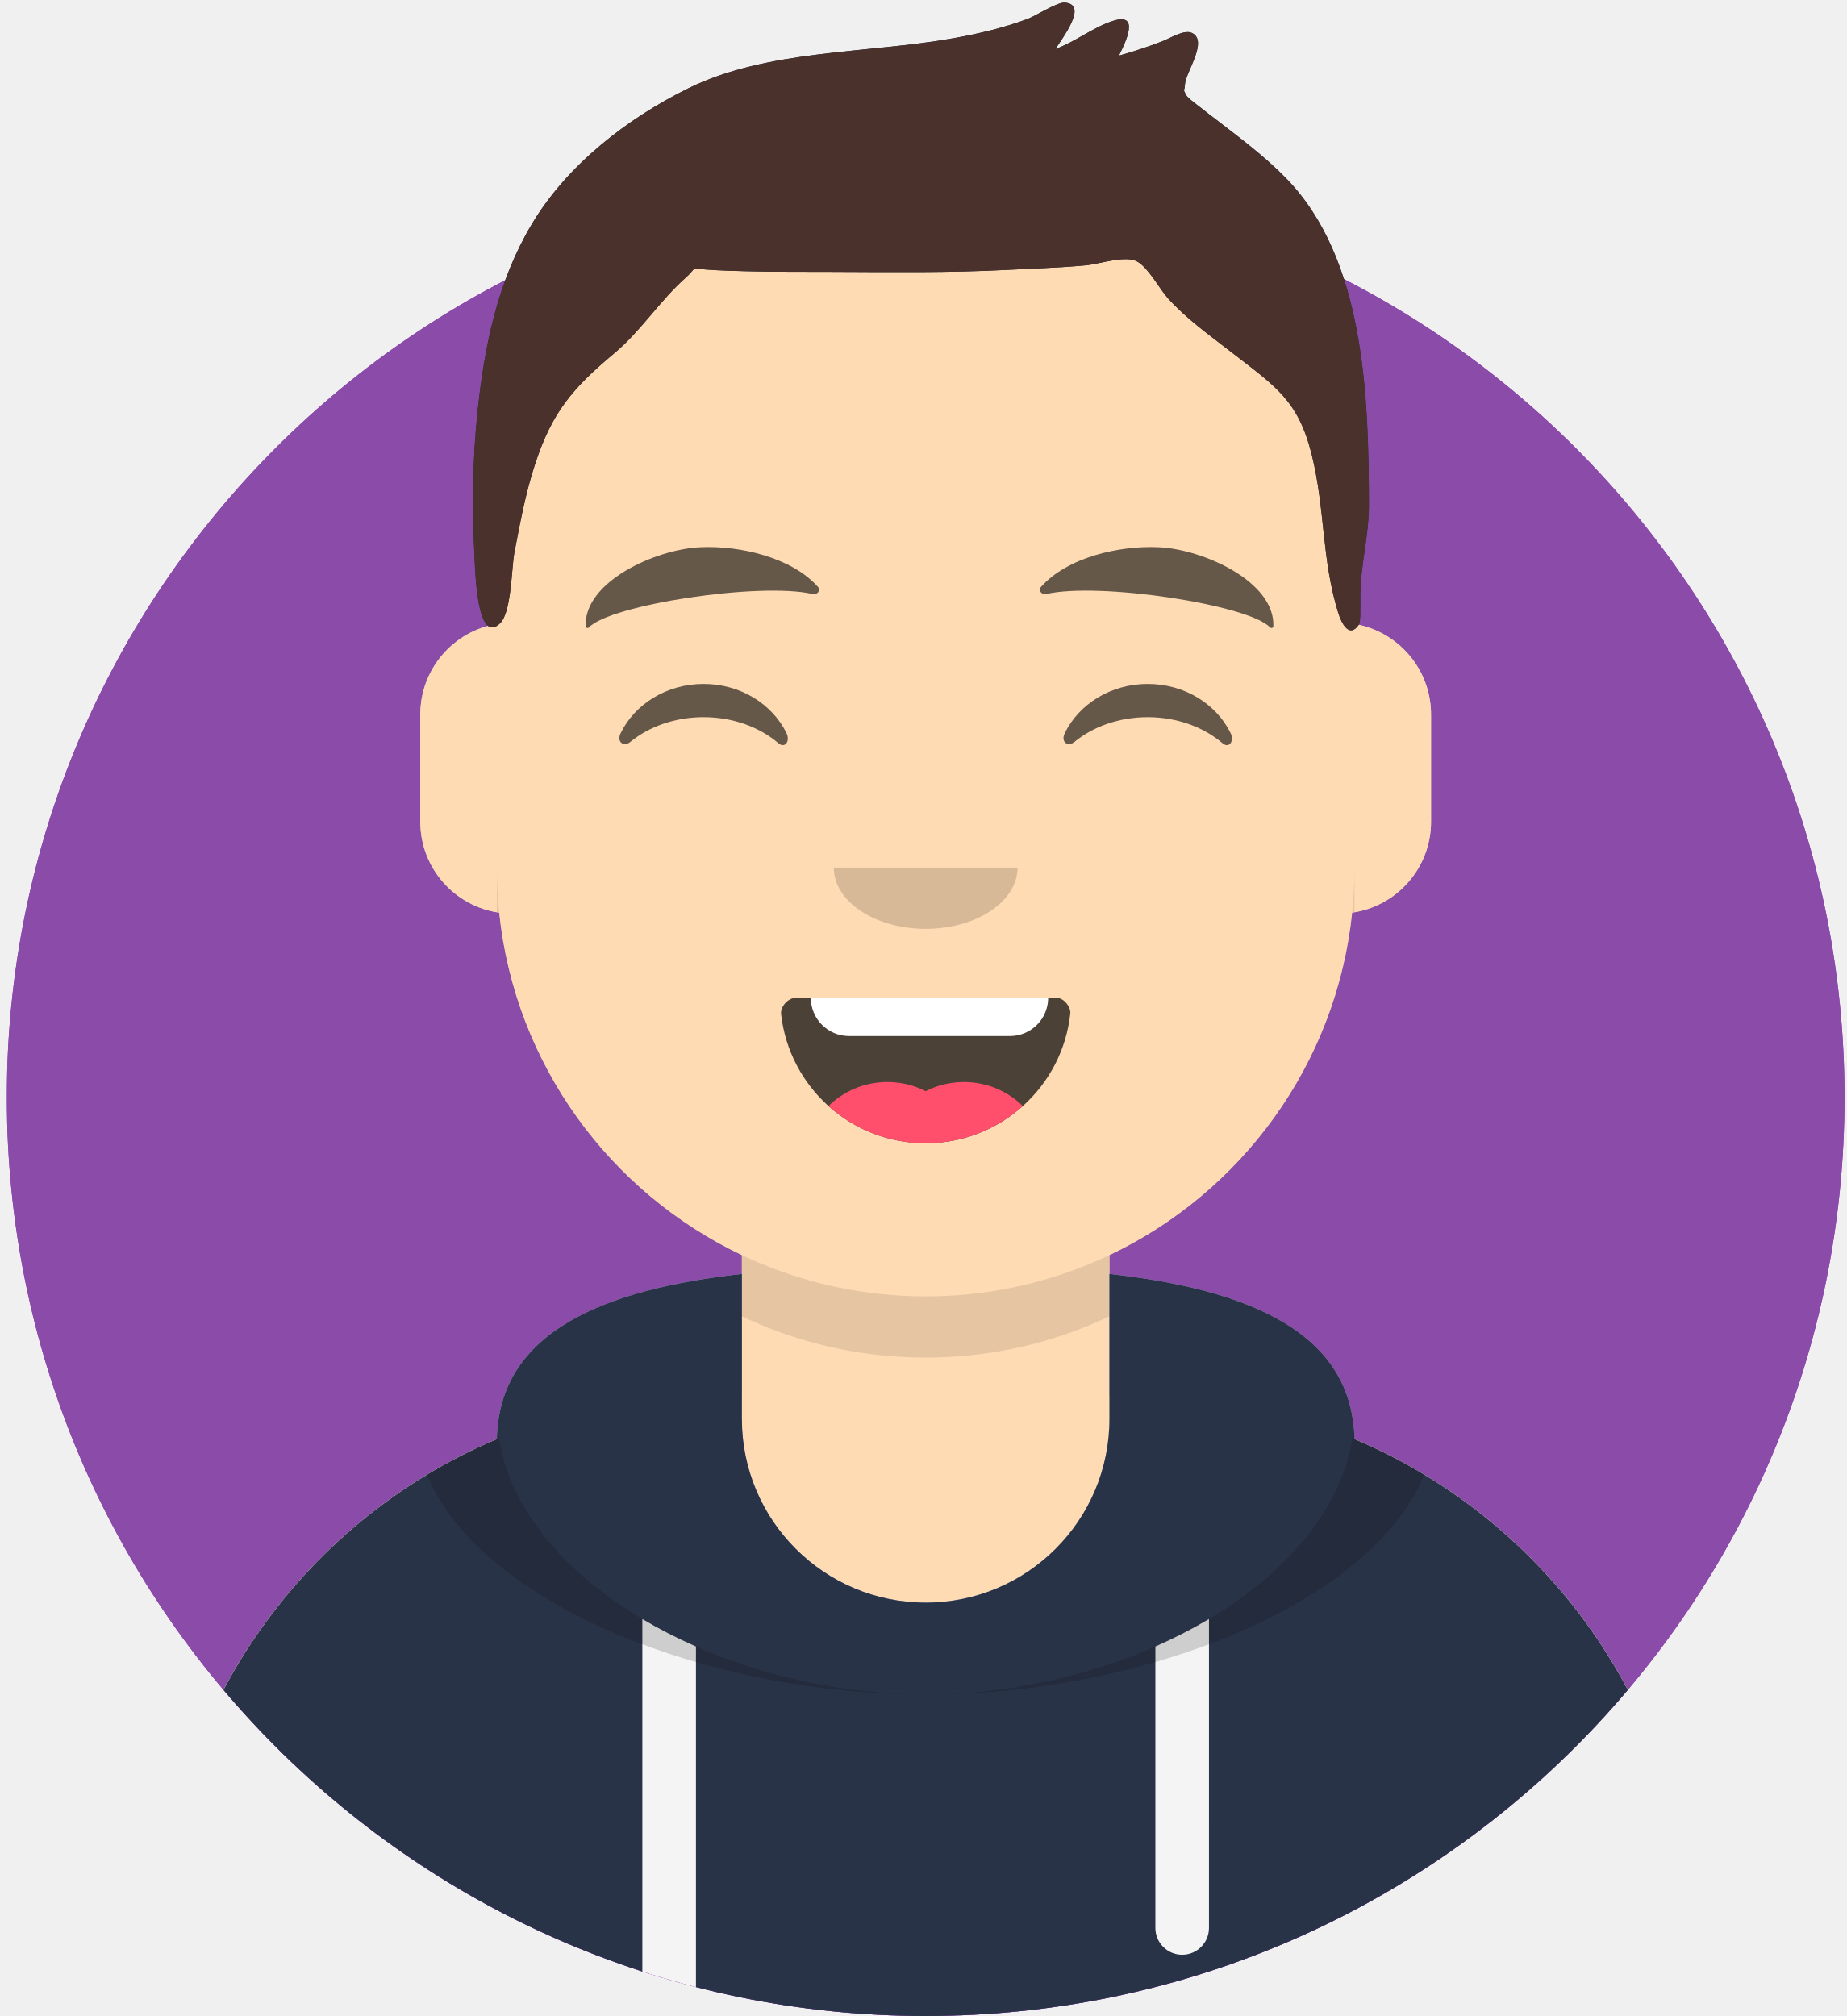
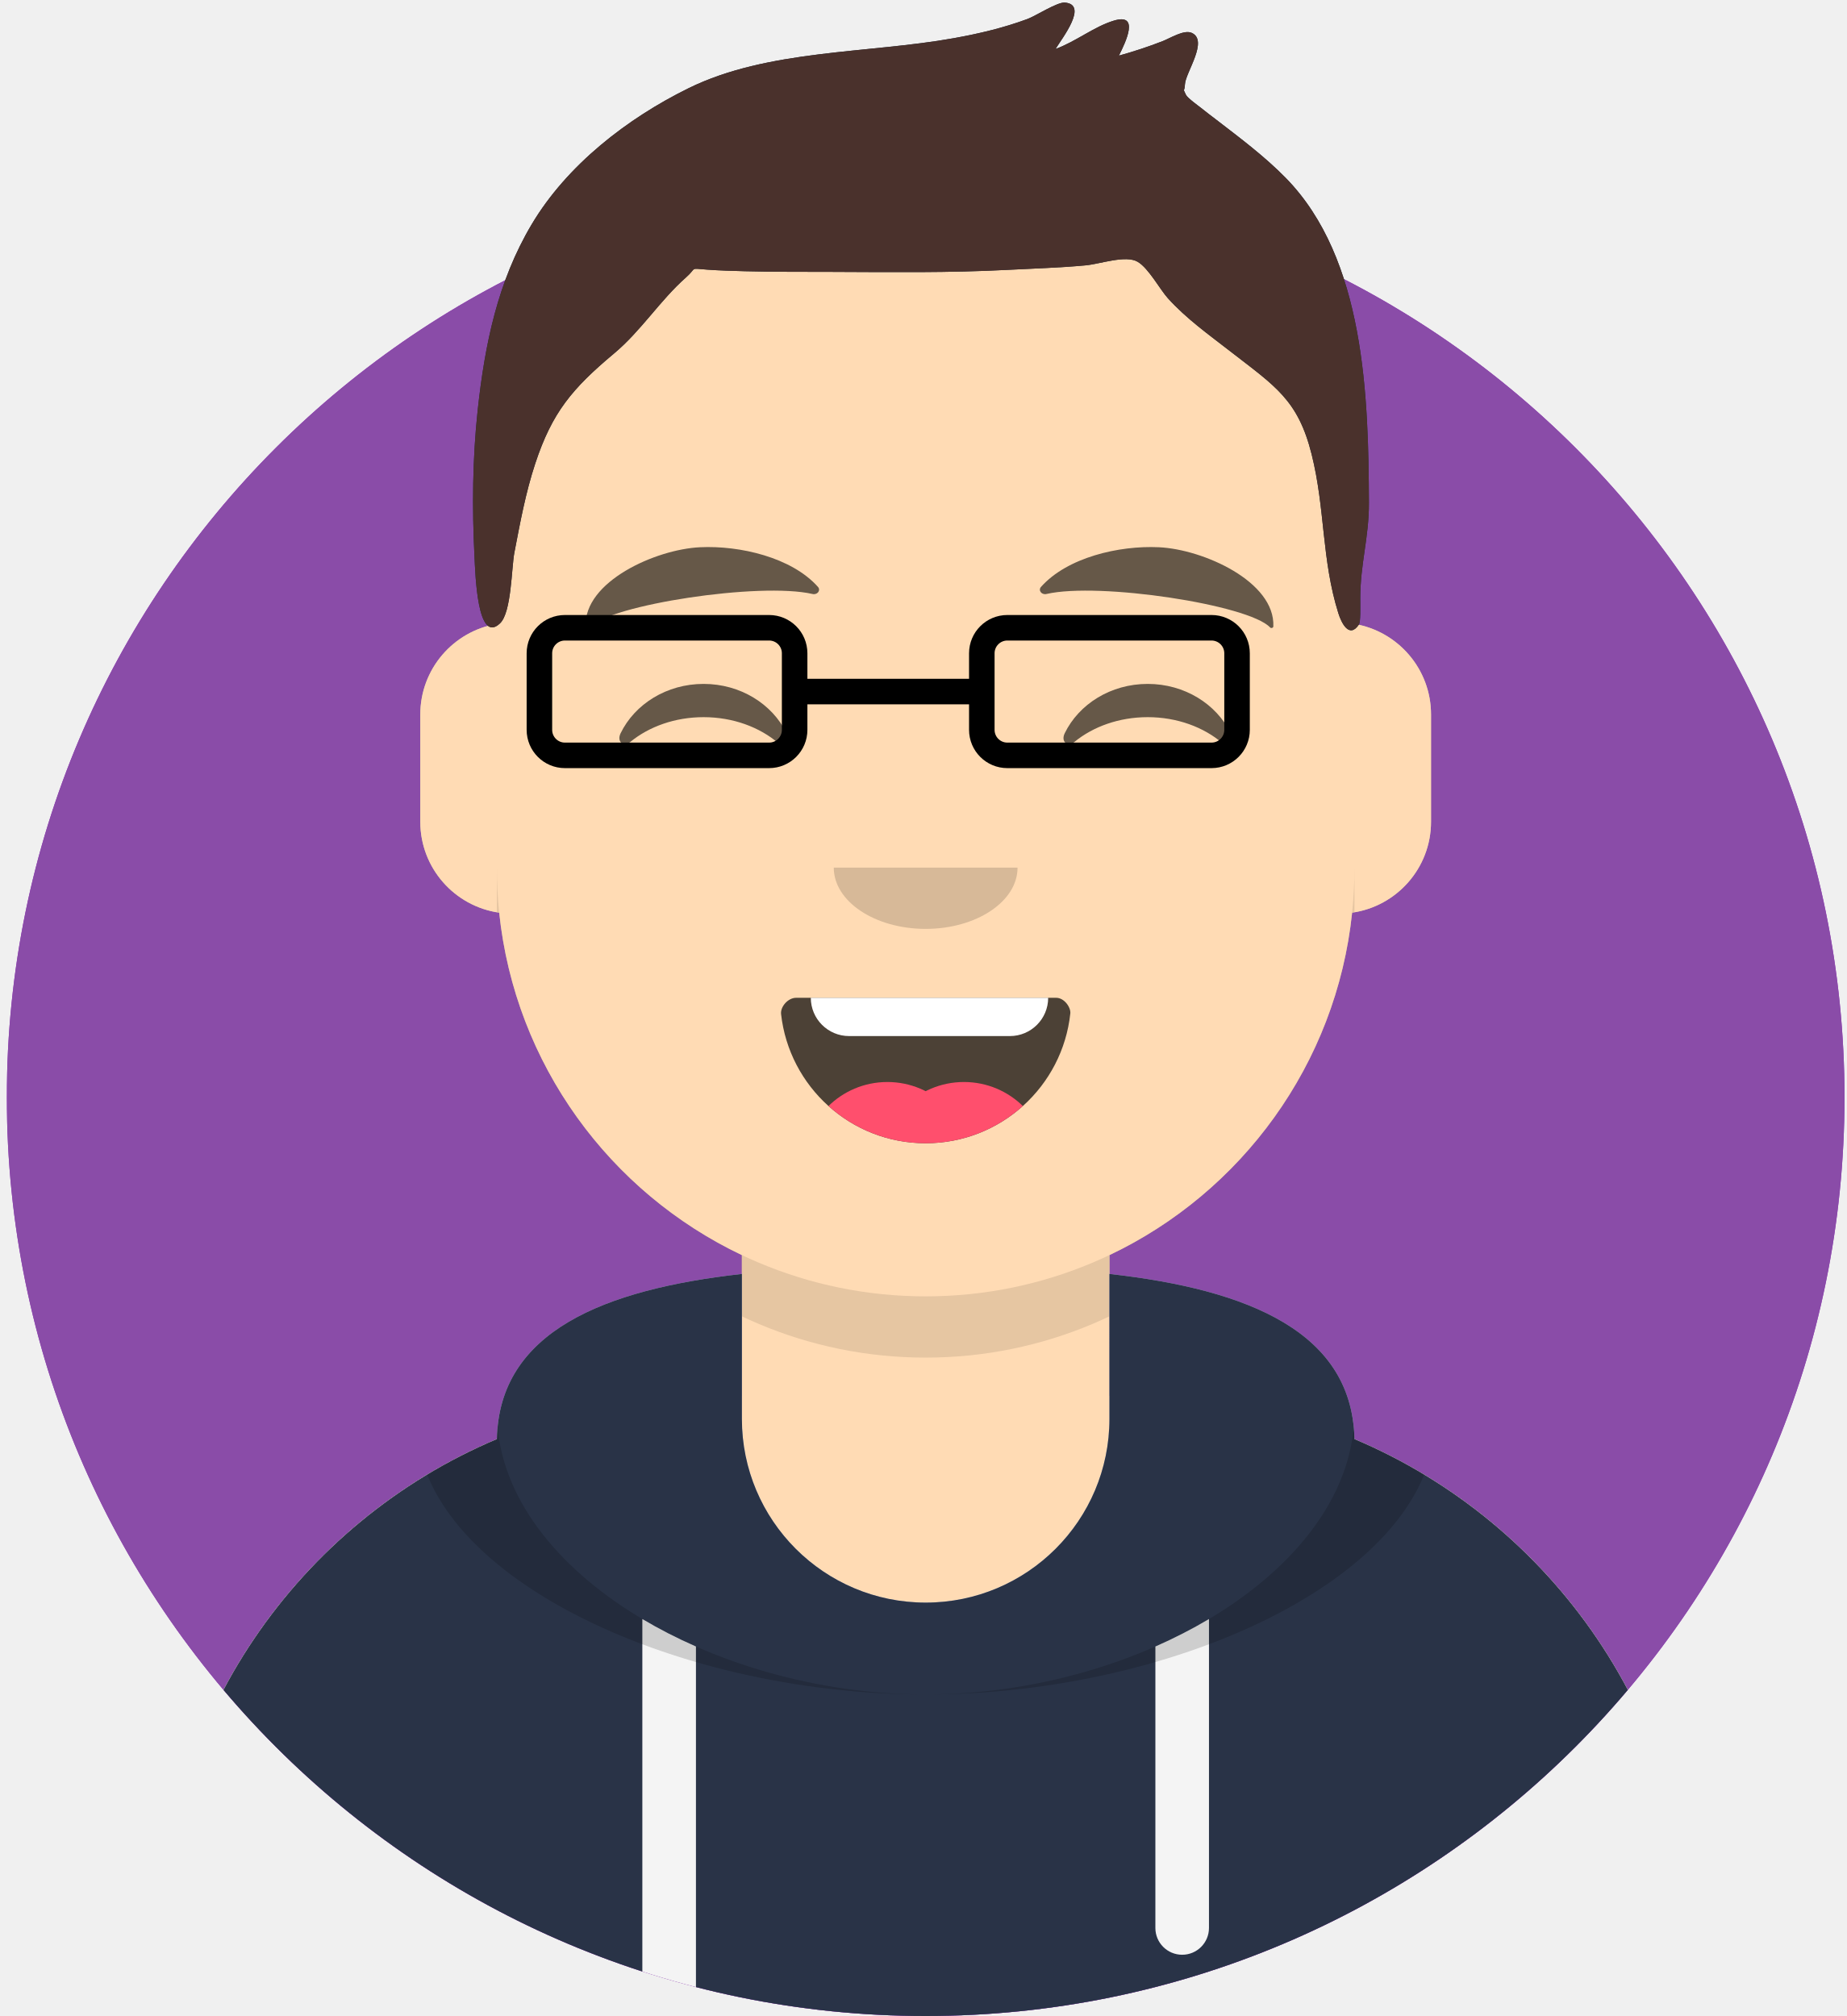
<svg xmlns="http://www.w3.org/2000/svg" xmlns:xlink="http://www.w3.org/1999/xlink" width="217px" height="237px" viewBox="0 0 217 237" version="1.1">
  <defs>
    <circle id="path-1" cx="108" cy="108" r="108" />
    <path d="M-3.19744231e-14,144 L-3.19744231e-14,-1.42108547e-14 L237.6,-1.42108547e-14 L237.6,144 L226.8,144 C226.8,203.647 178.447,252 118.8,252 C59.153,252 10.8,203.647 10.8,144 L10.8,144 L-3.19744231e-14,144 Z" id="path-3" />
    <path d="M90,0 C117.835,-5.11323436e-15 140.4,22.565 140.4,50.4 L140.401,55.949 C145.508,56.807 149.4,61.249 149.4,66.6 L149.4,79.2 C149.4,84.647 145.367,89.152 140.125,89.893 C138.265,107.718 127.114,122.78 111.601,130.149 L111.6,146.7 L115.2,146.7 C150.988,146.7 180,175.712 180,211.5 L180,219.6 L0,219.6 L0,211.5 C-4.38277231e-15,175.712 29.012,146.7 64.8,146.7 L68.4,146.7 L68.4,130.15 C52.886,122.78 41.735,107.718 39.875,89.893 C34.633,89.152 30.6,84.647 30.6,79.2 L30.6,66.6 C30.6,61.249 34.492,56.806 39.6,55.949 L39.6,50.4 C39.6,22.565 62.165,5.11323436e-15 90,0 Z" id="path-5" />
    <path d="M140.401,11.764 C156.691,13.587 169.2,18.597 169.2,31.569 L169.194,31.18 C192.467,41.01 208.8,64.047 208.8,90.9 L208.8,99 L28.8,99 L28.8,90.9 C28.8,64.047 45.133,41.01 68.406,31.18 C68.653,18.496 81.073,13.568 97.2,11.764 L97.2,28.8 C97.2,40.729 106.871,50.4 118.8,50.4 C130.729,50.4 140.4,40.729 140.4,28.8 L140.4,28.8 Z" id="path-7" />
    <path d="M31.606,13.615 C32.558,22.158 39.803,28.8 48.6,28.8 C57.424,28.8 64.687,22.117 65.603,13.536 C65.676,12.845 64.905,11.7 63.938,11.7 C50.534,11.7 40.264,11.7 33.378,11.7 C32.406,11.7 31.511,12.761 31.606,13.615 Z" id="path-9" />
    <rect id="path-11" x="0" y="0" width="237.6" height="252" />
    <path d="M118.135,20.928 C115.651,18.39 112.767,16.236 109.962,14.076 C109.343,13.6 108.715,13.135 108.109,12.641 C107.972,12.528 106.563,11.519 106.394,11.148 C105.988,10.254 106.224,10.95 106.28,9.884 C106.35,8.535 109.1,4.727 107.048,3.854 C106.146,3.47 104.536,4.492 103.67,4.83 C101.977,5.49 100.263,6.054 98.512,6.54 C99.351,4.869 100.95,1.524 97.944,2.419 C95.603,3.116 93.421,4.91 91.068,5.753 C91.847,4.477 94.96,0.523 92.147,0.302 C91.271,0.233 88.724,1.875 87.782,2.226 C84.959,3.275 82.075,3.953 79.111,4.487 C69.033,6.304 57.248,5.786 47.923,10.374 C40.735,13.911 33.636,19.4 29.484,26.389 C25.481,33.125 23.984,40.498 23.146,48.217 C22.532,53.882 22.482,59.738 22.769,65.424 C22.863,67.287 23.073,75.874 25.779,73.273 C27.127,71.978 27.117,66.745 27.457,64.974 C28.133,61.451 28.783,57.911 29.91,54.5 C31.895,48.49 34.238,45.687 39.184,41.547 C42.359,38.89 44.588,35.3 47.625,32.62 C48.99,31.416 47.949,31.542 50.143,31.7 C51.616,31.806 53.097,31.846 54.574,31.885 C57.99,31.974 61.412,31.951 64.829,31.963 C71.711,31.988 78.561,32.085 85.437,31.725 C88.492,31.565 91.556,31.478 94.603,31.195 C96.306,31.038 99.326,29.947 100.728,30.78 C102.01,31.543 103.342,34.034 104.263,35.054 C106.438,37.464 109.032,39.305 111.576,41.282 C116.881,45.403 119.559,46.98 121.17,53.421 C122.775,59.838 122.325,65.791 124.312,72.106 C124.662,73.217 125.586,75.13 126.726,73.415 C126.937,73.096 126.883,71.345 126.883,70.337 C126.883,66.27 127.913,63.218 127.9,59.123 C127.849,46.674 127.447,30.442 118.135,20.928 Z" id="path-13" />
  </defs>
  <g id="Website" stroke="none" stroke-width="1" fill="none" fill-rule="evenodd">
    <g id="mf-avatar" transform="translate(-10, -15)">
      <g id="Circle" transform="translate(10.8, 36)">
        <mask id="mask-2" fill="white">
          <use xlink:href="#path-1" />
        </mask>
        <use id="Circle-Background" fill="#972dc2" xlink:href="#path-1" />
        <g id="🖍-Circle-Color" mask="url(#mask-2)" fill="#8a4ca8">
          <rect id="🖍Color" x="0" y="0" width="216.445" height="216" />
        </g>
      </g>
      <mask id="mask-4" fill="white">
        <use xlink:href="#path-3" />
      </mask>
      <g id="Mask" />
      <g id="Avataaar" mask="url(#mask-4)">
        <g id="Body" transform="translate(28.8, 32.4)">
          <mask id="mask-6" fill="white">
            <use xlink:href="#path-5" />
          </mask>
          <use fill="#D0C6AC" xlink:href="#path-5" />
          <g id="Skin/👶🏻-05-Pale" mask="url(#mask-6)" fill="#FFDBB4">
            <g transform="translate(-28.8, 0)" id="Color">
              <rect x="0" y="0" width="238.384" height="220.355" />
            </g>
          </g>
          <path d="M39.6,84.6 C39.6,112.435 62.165,135 90,135 C117.835,135 140.4,112.435 140.4,84.6 L140.4,84.6 L140.4,91.8 C140.4,119.635 117.835,142.2 90,142.2 C62.165,142.2 39.6,119.635 39.6,91.8 Z" id="Neck-Shadow" fill-opacity="0.1" fill="#000000" mask="url(#mask-6)" />
        </g>
        <g id="Clothing/Hoodie" transform="translate(0, 153)">
          <mask id="mask-8" fill="white">
            <use xlink:href="#path-7" />
          </mask>
          <use id="Hoodie" fill="#B7C1DB" fill-rule="evenodd" xlink:href="#path-7" />
          <g id="Color/Palette/Slate" mask="url(#mask-8)" fill="#293347" fill-rule="evenodd">
            <rect id="🖍Color" x="0" y="0" width="238.491" height="99" />
          </g>
          <path d="M91.8,55.565 L91.8,99 L85.5,99 L85.499,52.335 C87.483,53.514 89.592,54.594 91.8,55.565 Z M152.101,52.334 L152.1,88.65 C152.1,90.39 150.69,91.8 148.95,91.8 C147.21,91.8 145.8,90.39 145.8,88.65 L145.801,55.565 C148.009,54.594 150.118,53.513 152.101,52.334 Z" id="Straps" fill="#F4F4F4" fill-rule="evenodd" mask="url(#mask-8)" />
          <path d="M155.733,11.451 C169.28,14.013 178.65,19.118 178.65,29.077 C178.65,46.818 148.916,61.2 118.8,61.2 C88.684,61.2 58.95,46.818 58.95,29.077 C58.95,19.118 68.32,14.013 81.867,11.451 C73.689,14.466 68.4,19.534 68.4,27.969 C68.4,46.322 93.439,61.2 118.8,61.2 C144.161,61.2 169.2,46.322 169.2,27.969 C169.2,19.71 164.13,14.679 156.241,11.642 Z" id="Shadow" fill-opacity="0.16" fill="#000000" fill-rule="evenodd" mask="url(#mask-8)" />
        </g>
        <g id="Face" transform="translate(68.4, 73.8)">
          <g id="Mouth/Smile" transform="translate(1.8, 46.8)">
            <mask id="mask-10" fill="white">
              <use xlink:href="#path-9" />
            </mask>
            <use id="Mouth" fill-opacity="0.7" fill="#000000" fill-rule="evenodd" xlink:href="#path-9" />
            <path d="M39.6,1.8 L58.5,1.8 C60.985,1.8 63,3.815 63,6.3 L63,11.7 C63,14.185 60.985,16.2 58.5,16.2 L39.6,16.2 C37.115,16.2 35.1,14.185 35.1,11.7 L35.1,6.3 C35.1,3.815 37.115,1.8 39.6,1.8 Z" id="Teeth" fill="#FFFFFF" fill-rule="evenodd" mask="url(#mask-10)" />
            <g id="Tongue" stroke-width="1" fill-rule="evenodd" mask="url(#mask-10)" fill="#FF4F6D">
              <g transform="translate(34.2, 21.6)">
                <circle cx="9.9" cy="9.9" r="9.9" />
                <circle cx="18.9" cy="9.9" r="9.9" />
              </g>
            </g>
          </g>
          <g id="Nose/Default" transform="translate(25.2, 36)" fill="#000000" fill-opacity="0.16">
            <path d="M14.4,7.2 C14.4,11.176 19.235,14.4 25.2,14.4 L25.2,14.4 C31.165,14.4 36,11.176 36,7.2" id="Nose" />
          </g>
          <g id="Eyes/Happy-😁" transform="translate(0, 7.2)" fill="#000000" fill-opacity="0.6">
            <path d="M14.544,20.203 C16.206,16.784 19.948,14.4 24.298,14.4 C28.632,14.4 32.363,16.767 34.034,20.166 C34.53,21.176 33.824,22.003 33.112,21.39 C30.906,19.494 27.773,18.309 24.298,18.309 C20.931,18.309 17.886,19.421 15.694,21.214 C14.892,21.87 14.058,21.203 14.544,20.203 Z" id="Squint" />
            <path d="M66.744,20.203 C68.406,16.784 72.148,14.4 76.498,14.4 C80.832,14.4 84.563,16.767 86.234,20.166 C86.73,21.176 86.024,22.003 85.312,21.39 C83.106,19.494 79.973,18.309 76.498,18.309 C73.131,18.309 70.086,19.421 67.894,21.214 C67.092,21.87 66.258,21.203 66.744,20.203 Z" id="Squint" />
          </g>
          <g id="Eyebrow/Natural/Default-Natural" fill="#000000" fill-opacity="0.6">
            <path d="M23.435,5.589 C18.25,6.285 10.164,10.805 10.84,16.036 C10.862,16.207 11.121,16.261 11.233,16.118 C13.471,13.248 30.774,9.033 37.075,9.913 C37.652,9.994 38.032,9.399 37.639,9.027 C34.269,5.845 28.08,4.961 23.435,5.589" id="Eyebrow" transform="translate(24.3, 10.8) rotate(5) translate(-24.3, -10.8) " />
            <path d="M76.535,5.589 C71.35,6.285 63.264,10.805 63.94,16.036 C63.962,16.207 64.221,16.261 64.333,16.118 C66.571,13.248 83.874,9.033 90.175,9.913 C90.752,9.994 91.132,9.399 90.739,9.027 C87.369,5.845 81.18,4.961 76.535,5.589" id="Eyebrow" transform="translate(77.4, 10.8) scale(-1, 1) rotate(5) translate(-77.4, -10.8) " />
          </g>
+           <g id="Glasses" stroke="#000000" stroke-width="3" fill="none">
+             <rect x="5" y="15" width="30" height="15" rx="3" ry="3" />
+             <rect x="57" y="15" width="30" height="15" rx="3" ry="3" />
+             <line x1="35" y1="22.5" x2="57" y2="22.5" stroke="#000000" stroke-width="3" />
+           </g>
        </g>
        <g id="Top">
          <mask id="mask-12" fill="white">
            <use xlink:href="#path-11" />
          </mask>
          <g id="Mask" />
          <g mask="url(#mask-12)">
            <g transform="translate(43, 15)">
              <mask id="mask-14" fill="white">
                <use xlink:href="#path-13" />
              </mask>
              <use id="Short-Hair" stroke="none" fill="#1F3140" fill-rule="evenodd" xlink:href="#path-13" />
              <g id="Color/Hair/Brown-Dark" stroke="none" fill="none" mask="url(#mask-14)" fill-rule="evenodd">
                <g transform="translate(-43.1, -15)" fill="#4A312C" id="Color">
                  <rect x="0" y="0" width="239.107" height="252.406" />
                </g>
              </g>
            </g>
          </g>
        </g>
      </g>
    </g>
  </g>
</svg>
